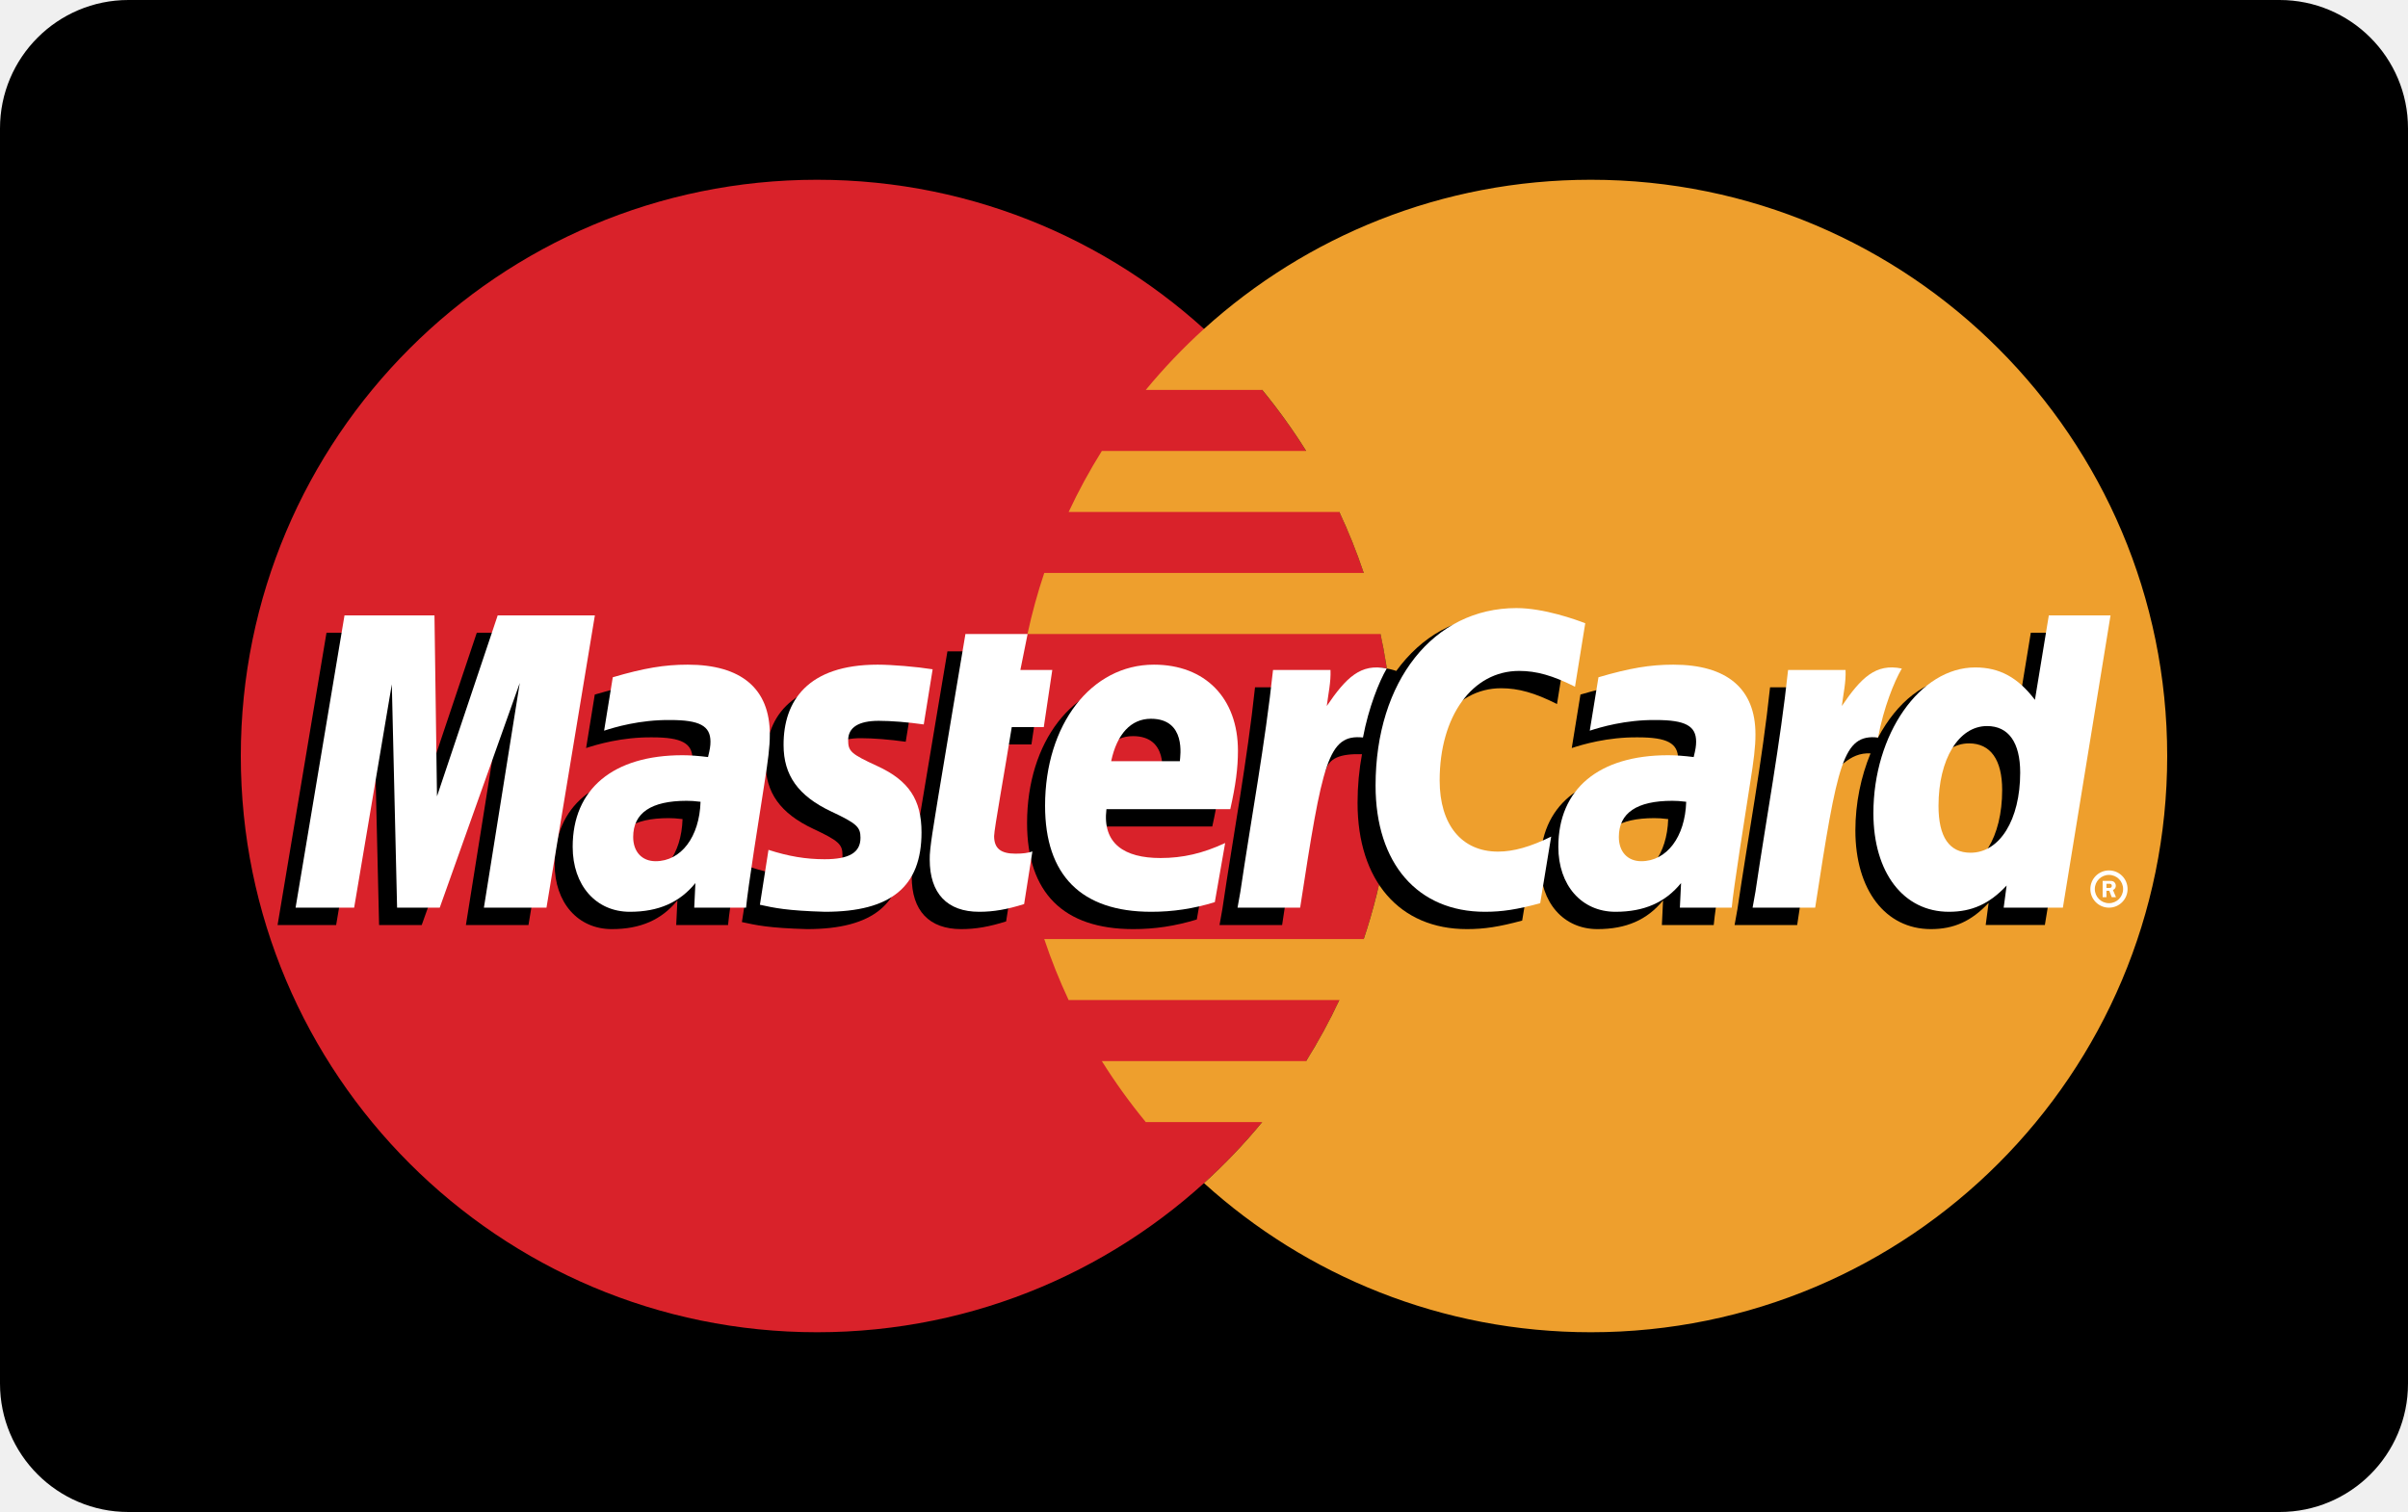
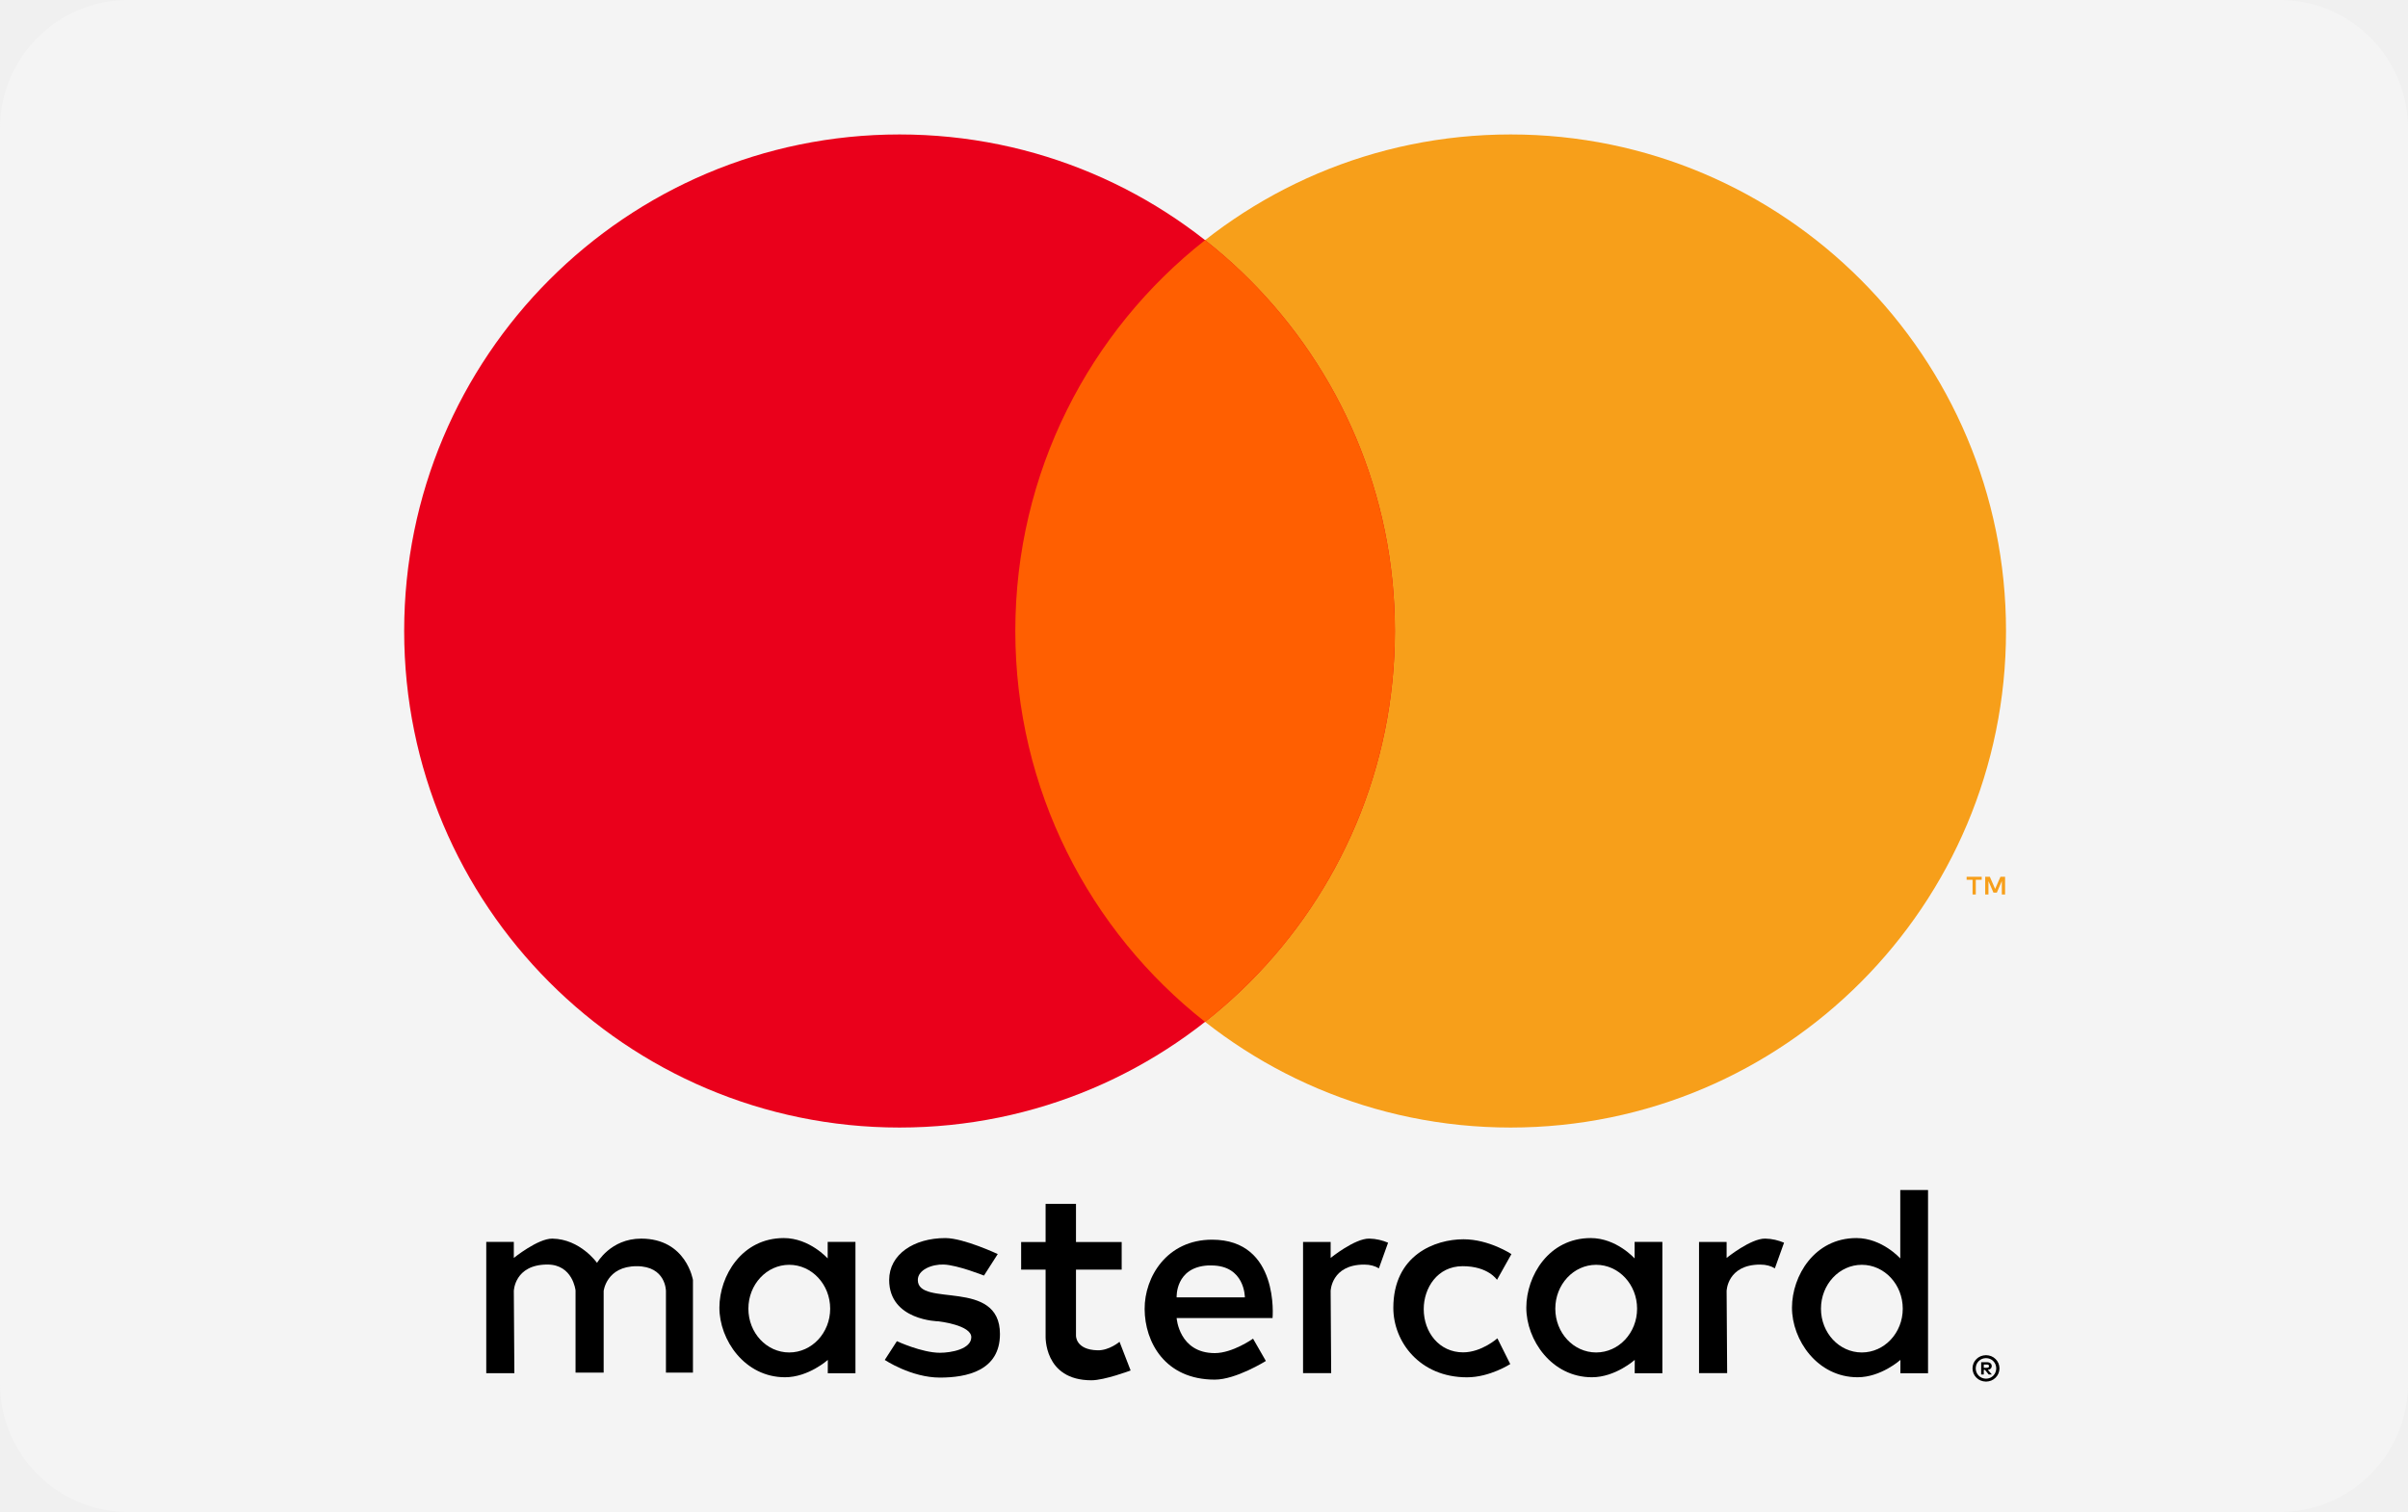
<svg xmlns="http://www.w3.org/2000/svg" width="750px" height="471px" viewBox="0 0 750 471" version="1.1">
  <defs />
  <g id="Page-1" stroke="none" stroke-width="1" fill="none" fill-rule="evenodd">
    <g id="mastercard">
-       <rect id="Rectangle-1" fill="#000000" x="0" y="0" width="750" height="471" rx="40" />
-       <path d="M434.008,235.5 C434.008,334.642 353.637,415.004 254.5,415.004 C155.362,415.004 75,334.642 75,235.5 C75,136.367 155.362,55.996 254.5,55.996 C353.637,55.996 434.008,136.367 434.008,235.5" id="Fill-1" fill="#D9222A" />
-       <path d="M495.492,55.996 C449.113,55.996 406.85,73.592 374.992,102.462 C368.504,108.346 362.446,114.7 356.867,121.458 L393.133,121.458 C398.092,127.487 402.658,133.829 406.817,140.471 L343.183,140.471 C339.371,146.575 335.908,152.917 332.842,159.479 L417.154,159.479 C420.033,165.637 422.575,171.975 424.754,178.483 L325.242,178.483 C323.167,184.675 321.421,191.012 320.025,197.492 L429.967,197.492 C432.604,209.742 434.008,222.458 434.008,235.5 C434.008,255.433 430.754,274.613 424.754,292.521 L325.242,292.521 C327.417,299.033 329.958,305.375 332.837,311.529 L417.154,311.529 C414.079,318.092 410.625,324.433 406.808,330.542 L343.183,330.542 C347.337,337.171 351.913,343.521 356.867,349.538 L393.125,349.538 C387.554,356.308 381.492,362.671 374.996,368.55 C406.854,397.417 449.113,415.004 495.492,415.004 C594.629,415.004 675,334.642 675,235.5 C675,136.371 594.629,55.996 495.492,55.996" id="Fill-2" fill="#EE9F2D" />
-       <path d="M651.075,335.558 C651.075,332.358 653.667,329.758 656.871,329.758 C660.075,329.758 662.667,332.358 662.667,335.558 C662.667,338.758 660.075,341.358 656.871,341.358 C653.667,341.358 651.075,338.758 651.075,335.558 L651.075,335.558 L651.075,335.558 Z M656.871,339.967 C659.304,339.967 661.279,337.992 661.279,335.558 C661.279,333.121 659.304,331.154 656.871,331.154 C654.433,331.154 652.467,333.121 652.467,335.558 C652.467,337.992 654.433,339.967 656.871,339.967 L656.871,339.967 L656.871,339.967 Z M656.088,338.108 L654.9,338.108 L654.9,333.013 L657.05,333.013 C657.5,333.013 657.958,333.013 658.354,333.267 C658.767,333.546 659,334.038 659,334.546 C659,335.117 658.663,335.65 658.117,335.858 L659.054,338.108 L657.738,338.108 L656.958,336.092 L656.088,336.092 L656.088,338.108 L656.088,338.108 Z M656.088,335.217 L656.746,335.217 C656.992,335.217 657.25,335.238 657.471,335.117 C657.667,334.992 657.767,334.758 657.767,334.533 C657.767,334.338 657.646,334.113 657.479,334.017 C657.271,333.888 656.942,333.917 656.721,333.917 L656.088,333.917 L656.088,335.217 L656.088,335.217 Z" id="Fill-3" fill="#000000" />
-       <path d="M212.587,255.154 C210.542,254.917 209.642,254.854 208.237,254.854 C197.192,254.854 191.6,258.642 191.6,266.121 C191.6,270.733 194.329,273.667 198.587,273.667 C206.525,273.667 212.246,266.108 212.587,255.154 L212.587,255.154 L212.587,255.154 Z M226.758,288.15 L210.612,288.15 L210.983,280.475 C206.058,286.542 199.487,289.425 190.558,289.425 C179.996,289.425 172.754,281.175 172.754,269.196 C172.754,251.171 185.35,240.654 206.971,240.654 C209.179,240.654 212.012,240.854 214.912,241.225 C215.517,238.783 215.675,237.738 215.675,236.425 C215.675,231.517 212.279,229.688 203.175,229.688 C193.642,229.579 185.779,231.958 182.55,233.021 C182.754,231.792 185.25,216.363 185.25,216.363 C194.962,213.517 201.367,212.446 208.575,212.446 C225.308,212.446 234.171,219.958 234.154,234.158 C234.187,237.963 233.558,242.658 232.575,248.829 C230.883,259.558 227.254,282.546 226.758,288.15 L226.758,288.15 L226.758,288.15 Z" id="Fill-4" fill="#000000" />
-       <path d="M164.6,288.15 L145.112,288.15 L156.275,218.154 L131.35,288.15 L118.071,288.15 L116.429,218.554 L104.696,288.15 L86.454,288.15 L101.692,197.096 L129.712,197.096 L131.412,248.063 L148.504,197.096 L179.671,197.096 L164.6,288.15" id="Fill-5" fill="#000000" />
-       <path d="M519.575,255.154 C517.538,254.917 516.633,254.854 515.233,254.854 C504.192,254.854 498.6,258.642 498.6,266.121 C498.6,270.733 501.325,273.667 505.583,273.667 C513.521,273.667 519.246,266.108 519.575,255.154 L519.575,255.154 L519.575,255.154 Z M533.758,288.15 L517.613,288.15 L517.979,280.475 C513.054,286.542 506.479,289.425 497.558,289.425 C486.992,289.425 479.758,281.175 479.758,269.196 C479.758,251.171 492.346,240.654 513.971,240.654 C516.179,240.654 519.008,240.854 521.904,241.225 C522.508,238.783 522.667,237.738 522.667,236.425 C522.667,231.517 519.275,229.688 510.171,229.688 C500.638,229.579 492.783,231.958 489.542,233.021 C489.746,231.792 492.25,216.363 492.25,216.363 C501.963,213.517 508.363,212.446 515.563,212.446 C532.304,212.446 541.167,219.958 541.15,234.158 C541.183,237.963 540.554,242.658 539.571,248.829 C537.888,259.558 534.25,282.546 533.758,288.15 L533.758,288.15 L533.758,288.15 Z" id="Fill-6" fill="#000000" />
-       <path d="M313.367,287.025 C308.033,288.704 303.875,289.425 299.367,289.425 C289.404,289.425 283.967,283.7 283.967,273.158 C283.825,269.888 285.4,261.279 286.637,253.421 C287.762,246.504 295.087,202.892 295.087,202.892 L314.458,202.892 L312.196,214.1 L323.896,214.1 L321.254,231.896 L309.512,231.896 C307.262,245.979 304.058,263.521 304.021,265.846 C304.021,269.663 306.058,271.329 310.692,271.329 C312.912,271.329 314.633,271.104 315.946,270.629 L313.367,287.025" id="Fill-7" fill="#000000" />
-       <path d="M372.758,286.425 C366.104,288.458 359.683,289.442 352.879,289.425 C331.196,289.404 319.892,278.079 319.892,256.392 C319.892,231.079 334.271,212.446 353.792,212.446 C369.762,212.446 379.962,222.879 379.962,239.242 C379.962,244.671 379.262,249.971 377.575,257.454 L339,257.454 C337.696,268.196 344.571,272.671 355.837,272.671 C362.771,272.671 369.025,271.242 375.979,268.008 L372.758,286.425 L372.758,286.425 Z M361.871,242.525 C361.979,240.983 363.925,229.308 352.858,229.308 C346.688,229.308 342.275,234.012 340.479,242.525 L361.871,242.525 L361.871,242.525 Z" id="Fill-8" fill="#000000" />
-       <path d="M238.446,237.508 C238.446,246.875 242.987,253.333 253.287,258.183 C261.179,261.892 262.4,262.992 262.4,266.354 C262.4,270.971 258.921,273.054 251.208,273.054 C245.396,273.054 239.987,272.146 233.75,270.133 C233.75,270.133 231.187,286.454 231.071,287.233 C235.5,288.2 239.45,289.096 251.35,289.425 C271.912,289.425 281.408,281.596 281.408,264.675 C281.408,254.5 277.433,248.529 267.671,244.042 C259.5,240.292 258.562,239.454 258.562,235.996 C258.562,231.992 261.8,229.95 268.1,229.95 C271.925,229.95 277.15,230.358 282.1,231.062 L284.875,213.887 C279.829,213.088 272.179,212.446 267.725,212.446 C245.925,212.446 238.379,223.833 238.446,237.508" id="Fill-9" fill="#000000" />
-       <path d="M467.533,214.392 C472.946,214.392 477.992,215.812 484.946,219.312 L488.133,199.55 C485.279,198.429 475.229,191.85 466.717,191.85 C453.675,191.85 442.65,198.321 434.896,209 C423.587,205.254 418.938,212.825 413.238,220.367 L408.175,221.546 C408.558,219.062 408.904,216.596 408.788,214.1 L390.892,214.1 C388.446,237.017 384.113,260.229 380.721,283.175 L379.837,288.15 L399.333,288.15 C402.587,267.008 404.371,253.471 405.454,244.308 L412.796,240.225 C413.892,236.146 417.325,234.767 424.212,234.933 C423.312,239.767 422.829,244.85 422.829,250.117 C422.829,274.342 435.9,289.425 456.879,289.425 C462.283,289.425 466.921,288.713 474.1,286.767 L477.529,266.008 C471.071,269.188 465.771,270.683 460.971,270.683 C449.642,270.683 442.788,262.321 442.788,248.5 C442.788,228.45 452.983,214.392 467.533,214.392" id="Fill-10" fill="#000000" />
-       <path d="M170.208,282.742 L150.717,282.742 L161.887,212.754 L136.962,282.742 L123.679,282.742 L122.037,213.154 L110.304,282.742 L92.062,282.742 L107.3,191.7 L135.321,191.7 L136.108,248.063 L155.012,191.7 L185.279,191.7 L170.208,282.742" id="Fill-12" fill="#FFFFFF" />
-       <path d="M632.521,197.096 L628.2,223.404 C622.871,216.392 617.146,211.317 609.588,211.317 C599.754,211.317 590.804,218.771 584.946,229.742 C576.788,228.05 568.35,225.179 568.35,225.179 L568.346,225.246 C569.004,219.113 569.267,215.371 569.208,214.1 L551.308,214.1 C548.871,237.017 544.538,260.229 541.15,283.175 L540.258,288.15 L559.75,288.15 C562.383,271.054 564.4,256.858 565.883,245.6 C572.542,239.583 575.875,234.333 582.604,234.683 C579.625,241.888 577.879,250.188 577.879,258.7 C577.879,277.213 587.246,289.425 601.413,289.425 C608.554,289.425 614.033,286.963 619.379,281.254 L618.467,288.138 L636.9,288.138 L651.742,197.096 L632.521,197.096 L632.521,197.096 Z M608.15,271.038 C601.517,271.038 598.167,266.129 598.167,256.442 C598.167,241.888 604.438,231.567 613.279,231.567 C619.975,231.567 623.6,236.671 623.6,246.075 C623.6,260.754 617.229,271.038 608.15,271.038 L608.15,271.038 L608.15,271.038 Z" id="Fill-11" fill="#000000" />
-       <path d="M218.192,249.758 C216.15,249.521 215.246,249.458 213.846,249.458 C202.8,249.458 197.212,253.246 197.212,260.725 C197.212,265.329 199.942,268.271 204.192,268.271 C212.137,268.271 217.858,260.713 218.192,249.758 L218.192,249.758 L218.192,249.758 Z M232.371,282.742 L216.225,282.742 L216.592,275.079 C211.671,281.133 205.092,284.029 196.171,284.029 C185.604,284.029 178.367,275.779 178.367,263.8 C178.367,245.767 190.958,235.258 212.583,235.258 C214.792,235.258 217.625,235.458 220.521,235.829 C221.125,233.387 221.283,232.342 221.283,231.021 C221.283,226.113 217.892,224.292 208.787,224.292 C199.25,224.183 191.392,226.562 188.158,227.613 C188.362,226.387 190.858,210.975 190.858,210.975 C200.567,208.117 206.979,207.046 214.179,207.046 C230.917,207.046 239.783,214.562 239.767,228.75 C239.796,232.571 239.162,237.262 238.183,243.425 C236.496,254.15 232.862,277.15 232.371,282.742 L232.371,282.742 L232.371,282.742 Z" id="Fill-13" fill="#FFFFFF" />
-       <path d="M493.746,194.15 L490.554,213.917 C483.604,210.421 478.554,208.996 473.146,208.996 C458.596,208.996 448.396,223.054 448.396,243.104 C448.396,256.925 455.254,265.283 466.579,265.283 C471.379,265.283 476.675,263.792 483.133,260.608 L479.713,281.358 C472.529,283.317 467.896,284.029 462.488,284.029 C441.512,284.029 428.438,268.946 428.438,244.721 C428.438,212.171 446.496,189.421 472.325,189.421 C480.833,189.421 490.888,193.029 493.746,194.15" id="Fill-14" fill="#FFFFFF" />
-       <path d="M525.188,249.758 C523.146,249.521 522.246,249.458 520.842,249.458 C509.8,249.458 504.208,253.246 504.208,260.725 C504.208,265.329 506.938,268.271 511.192,268.271 C519.129,268.271 524.854,260.713 525.188,249.758 L525.188,249.758 L525.188,249.758 Z M539.367,282.742 L523.217,282.742 L523.588,275.079 C518.663,281.133 512.088,284.029 503.167,284.029 C492.604,284.029 485.363,275.779 485.363,263.8 C485.363,245.767 497.958,235.258 519.575,235.258 C521.788,235.258 524.617,235.458 527.517,235.829 C528.117,233.387 528.279,232.342 528.279,231.021 C528.279,226.113 524.888,224.292 515.783,224.292 C506.25,224.183 498.388,226.562 495.154,227.613 C495.358,226.387 497.858,210.975 497.858,210.975 C507.567,208.117 513.975,207.046 521.175,207.046 C537.917,207.046 546.779,214.562 546.758,228.75 C546.792,232.571 546.163,237.262 545.179,243.425 C543.496,254.15 539.854,277.15 539.367,282.742 L539.367,282.742 L539.367,282.742 Z" id="Fill-15" fill="#FFFFFF" />
-       <path d="M318.975,281.621 C313.637,283.3 309.479,284.029 304.975,284.029 C295.012,284.029 289.575,278.304 289.575,267.763 C289.437,264.483 291.012,255.883 292.25,248.025 C293.371,241.1 300.696,197.492 300.696,197.492 L320.062,197.492 L317.804,208.704 L327.746,208.704 L325.1,226.492 L315.125,226.492 C312.875,240.583 309.662,258.113 309.629,260.442 C309.629,264.271 311.671,265.925 316.3,265.925 C318.521,265.925 320.237,265.708 321.554,265.233 L318.975,281.621" id="Fill-16" fill="#FFFFFF" />
-       <path d="M378.367,281.029 C371.717,283.063 365.288,284.042 358.488,284.029 C336.804,284.008 325.5,272.683 325.5,250.996 C325.5,225.675 339.879,207.046 359.4,207.046 C375.371,207.046 385.571,217.475 385.571,233.846 C385.571,239.279 384.871,244.579 383.188,252.058 L344.613,252.058 C343.308,262.8 350.183,267.279 361.45,267.279 C368.379,267.279 374.637,265.846 381.587,262.604 L378.367,281.029 L378.367,281.029 Z M367.475,237.117 C367.592,235.579 369.533,223.9 358.462,223.9 C352.296,223.9 347.883,228.617 346.087,237.117 L367.475,237.117 L367.475,237.117 Z" id="Fill-17" fill="#FFFFFF" />
-       <path d="M244.054,232.113 C244.054,241.479 248.596,247.929 258.896,252.788 C266.787,256.496 268.008,257.6 268.008,260.958 C268.008,265.575 264.525,267.658 256.821,267.658 C251.004,267.658 245.596,266.75 239.354,264.738 C239.354,264.738 236.8,281.058 236.683,281.838 C241.104,282.804 245.058,283.688 256.958,284.029 C277.525,284.029 287.017,276.2 287.017,259.283 C287.017,249.104 283.046,243.133 273.279,238.646 C265.112,234.887 264.167,234.062 264.167,230.6 C264.167,226.6 267.412,224.542 273.708,224.542 C277.529,224.542 282.754,224.963 287.712,225.667 L290.483,208.488 C285.442,207.688 277.792,207.046 273.337,207.046 C251.533,207.046 243.992,218.425 244.054,232.113" id="Fill-18" fill="#FFFFFF" />
-       <path d="M642.508,282.742 L624.071,282.742 L624.988,275.85 C619.642,281.567 614.163,284.029 607.021,284.029 C592.854,284.029 583.492,271.817 583.492,253.304 C583.492,228.675 598.013,207.912 615.2,207.912 C622.758,207.912 628.479,211 633.804,218.008 L638.129,191.7 L657.35,191.7 L642.508,282.742 L642.508,282.742 Z M613.763,265.633 C622.838,265.633 629.213,255.35 629.213,240.679 C629.213,231.275 625.583,226.171 618.888,226.171 C610.05,226.171 603.771,236.488 603.771,251.046 C603.771,260.733 607.129,265.633 613.763,265.633 L613.763,265.633 L613.763,265.633 Z" id="Fill-19" fill="#FFFFFF" />
-       <path d="M556.921,208.704 C554.479,231.621 550.146,254.833 546.758,277.767 L545.867,282.742 L565.358,282.742 C572.329,237.467 574.017,228.625 584.946,229.733 C586.688,220.467 589.929,212.35 592.346,208.254 C584.183,206.554 579.625,211.167 573.658,219.929 C574.129,216.142 574.992,212.463 574.821,208.704 L556.921,208.704" id="Fill-20" fill="#FFFFFF" />
-       <path d="M396.5,208.704 C394.054,231.621 389.721,254.833 386.333,277.767 L385.446,282.742 L404.946,282.742 C411.908,237.467 413.592,228.625 424.517,229.733 C426.267,220.467 429.508,212.35 431.917,208.254 C423.762,206.554 419.2,211.167 413.238,219.929 C413.708,216.142 414.562,212.463 414.4,208.704 L396.5,208.704" id="Fill-21" fill="#FFFFFF" />
-       <path d="M651.067,276.946 C651.067,273.733 653.663,271.146 656.863,271.146 C660.067,271.146 662.658,273.733 662.658,276.946 C662.658,280.142 660.067,282.742 656.863,282.742 C653.663,282.742 651.067,280.142 651.067,276.946 L651.067,276.946 L651.067,276.946 Z M656.863,281.35 C659.3,281.35 661.267,279.375 661.267,276.946 C661.267,274.513 659.3,272.538 656.863,272.538 C654.429,272.538 652.454,274.513 652.454,276.946 C652.454,279.375 654.429,281.35 656.863,281.35 L656.863,281.35 L656.863,281.35 Z M656.079,279.479 L654.892,279.479 L654.892,274.396 L657.046,274.396 C657.492,274.396 657.954,274.404 658.342,274.65 C658.758,274.933 658.996,275.417 658.996,275.925 C658.996,276.5 658.658,277.038 658.108,277.242 L659.05,279.479 L657.729,279.479 L656.95,277.471 L656.079,277.471 L656.079,279.479 L656.079,279.479 Z M656.079,276.6 L656.733,276.6 C656.979,276.6 657.246,276.617 657.463,276.5 C657.658,276.375 657.758,276.138 657.758,275.913 C657.758,275.725 657.642,275.5 657.471,275.388 C657.267,275.271 656.929,275.304 656.708,275.304 L656.079,275.304 L656.079,276.6 L656.079,276.6 Z" id="Fill-22" fill="#FFFFFF" />
+       <g id="Page-1">
+         <g id="mastercard">
+           <rect id="Rectangle-1" fill="#F4F4F4" x="0" y="0" width="750" height="471" rx="40" />
+           <g id="Group" transform="translate(125, 41)">
+             <g id="g3115" transform="translate(0.719997, 0.850862)">
+               <g id="g3110">
+                 <path d="M499.077,154.71 C499.077,240.135 430,309.386 344.789,309.386 C259.578,309.386 190.501,240.135 190.501,154.71 C190.501,69.284 259.578,0.033 344.789,0.033 C430,0.033 499.077,69.284 499.077,154.71 L499.077,154.71 Z" id="path2997" fill="#F79F1A" />
+                 <path d="M308.739,154.71 C308.739,240.135 239.662,309.386 154.452,309.386 C69.241,309.386 0.164,240.135 0.164,154.71 C0.164,69.284 69.241,0.033 154.452,0.033 C239.662,0.033 308.739,69.284 308.739,154.71 L308.739,154.71 Z" id="path2995" fill="#EA001B" />
+                 <path d="M249.621,32.947 C213.621,61.264 190.513,105.265 190.513,154.695 C190.513,204.125 213.621,248.161 249.621,276.477 C285.62,248.161 308.728,204.125 308.728,154.695 C308.728,105.265 285.62,61.264 249.621,32.947 L249.621,32.947 Z" id="path2999" fill="#FF5F01" />
+               </g>
+               <g id="g3043" transform="translate(486.0494, 230.8377)" fill="#F79F1A">
+                 <g id="text3045">
+                   <path d="M12.739,5.944 L12.739,0.423 L11.298,0.423 L9.641,4.22 L7.984,0.423 L6.543,0.423 L6.543,5.944 L7.56,5.944 L7.56,1.78 L9.114,5.369 L10.168,5.369 L11.722,1.77 L11.722,5.944 L12.739,5.944 Z M3.615,5.944 L3.615,1.365 L5.461,1.365 L5.461,0.432 L0.763,0.432 L0.763,1.365 L2.608,1.365 L2.608,5.944 L3.615,5.944 Z" id="path3057" />
+                 </g>
+               </g>
+             </g>
+             <g id="svg2985" transform="translate(24.86268, 328.2109)" fill="#000000">
+               <g id="g3125" transform="translate(0.719997, 0.850862)">
+                 <g id="g3093" transform="translate(0.840932, 0.584648)">
+                   <g id="g3081">
+                     <path d="M8.782,57.107 L0.027,57.107 L0.027,16.224 L8.611,16.224 L8.611,21.206 C8.611,21.206 16.15,15.118 20.628,15.194 C29.334,15.342 34.533,22.752 34.533,22.752 C34.533,22.752 38.75,15.194 48.266,15.194 C62.339,15.194 64.403,28.077 64.403,28.077 L64.403,56.936 L55.991,56.936 L55.991,31.513 C55.991,31.513 56.022,23.783 46.893,23.783 C37.453,23.783 36.593,31.513 36.593,31.513 L36.593,56.936 L27.838,56.936 L27.838,31.341 C27.838,31.341 26.997,23.267 19.083,23.267 C8.804,23.267 8.611,31.513 8.611,31.513 L8.782,57.107 Z" id="path3006" />
+                     <path d="M275.036,15.188 C270.558,15.112 263.02,21.2 263.02,21.2 L263.02,16.229 L254.427,16.229 L254.427,57.103 L263.188,57.103 L263.02,31.511 C263.02,31.511 263.214,23.282 273.492,23.282 C275.401,23.282 276.883,23.745 278.057,24.458 L278.057,24.424 L280.91,16.465 C279.188,15.74 277.23,15.226 275.036,15.188 L275.036,15.188 Z" id="path3008" />
+                     <path d="M398.367,15.188 C393.889,15.112 386.351,21.2 386.351,21.2 L386.351,16.229 L377.758,16.229 L377.758,57.103 L386.518,57.103 L386.351,31.511 C386.351,31.511 386.544,23.282 396.823,23.282 C398.732,23.282 400.214,23.745 401.388,24.458 L401.388,24.424 L404.241,16.465 C402.519,15.74 400.561,15.226 398.367,15.188 L398.367,15.188 Z" id="path3013" />
+                     <path d="M92.713,15.02 C79.61,15.02 72.676,26.804 72.641,36.649 C72.605,46.741 80.535,58.379 93.082,58.379 C100.402,58.379 106.415,52.972 106.415,52.972 L106.399,57.137 L115.017,57.137 L115.017,16.213 L106.369,16.213 L106.369,21.368 C106.369,21.368 100.722,15.02 92.713,15.02 L92.713,15.02 Z M94.391,23.35 C101.431,23.35 107.145,29.477 107.145,37.019 C107.145,44.561 101.431,50.655 94.391,50.655 C87.351,50.655 81.67,44.561 81.67,37.019 C81.67,29.477 87.351,23.35 94.391,23.35 L94.391,23.35 Z" id="path3015" />
+                     <path d="M344.037,15.02 C330.934,15.02 324,26.804 323.965,36.649 C323.929,46.741 331.859,58.379 344.406,58.379 C351.726,58.379 357.739,52.972 357.739,52.972 L357.723,57.137 L366.341,57.137 L366.341,16.213 L357.693,16.213 L357.693,21.368 C357.693,21.368 352.046,15.02 344.037,15.02 L344.037,15.02 Z M345.715,23.35 C352.755,23.35 358.469,29.477 358.469,37.019 C358.469,44.561 352.755,50.655 345.715,50.655 C338.675,50.655 332.994,44.561 332.994,37.019 C332.994,29.477 338.675,23.35 345.715,23.35 L345.715,23.35 Z" id="path3020" />
+                     <path d="M426.781,15.02 C413.679,15.02 406.745,26.804 406.71,36.649 C406.674,46.741 414.603,58.379 427.151,58.379 C434.47,58.379 440.484,52.972 440.484,52.972 L440.468,57.137 L449.086,57.137 L449.086,0.059 L440.438,0.059 L440.438,21.368 C440.438,21.368 434.79,15.02 426.781,15.02 L426.781,15.02 Z M428.46,23.35 C435.499,23.35 441.214,29.477 441.214,37.019 C441.214,44.561 435.499,50.655 428.46,50.655 C421.42,50.655 415.739,44.561 415.739,37.019 C415.739,29.477 421.42,23.35 428.46,23.35 L428.46,23.35 Z" id="path3022" />
+                     <path d="M141.311,58.481 C132.385,58.481 124.144,52.985 124.144,52.985 L127.921,47.144 C127.921,47.144 135.718,50.752 141.311,50.752 C144.945,50.752 151.023,49.577 151.096,45.942 C151.174,42.099 140.882,40.96 140.882,40.96 C140.882,40.96 125.518,40.751 125.518,28.077 C125.518,20.107 133.191,15.022 143.028,15.022 C148.712,15.022 159.336,20.004 159.336,20.004 L155.045,26.703 C155.045,26.703 146.841,23.423 142.513,23.267 C138.858,23.136 134.444,24.887 134.444,28.077 C134.444,36.745 160.023,27.402 160.023,44.911 C160.023,56.398 149.606,58.481 141.311,58.481 L141.311,58.481 Z" id="path3024" />
+                     <path d="M174.241,4.374 L174.241,16.263 L166.622,16.263 L166.622,24.861 L174.241,24.861 L174.241,45.415 C174.241,45.415 173.567,59.32 188.506,59.32 C192.637,59.32 200.724,56.263 200.724,56.263 L197.267,47.33 C197.267,47.33 194.051,50.075 190.419,49.983 C183.515,49.809 183.706,45.382 183.706,45.382 L183.706,24.861 L197.938,24.861 L197.938,16.263 L183.706,16.263 L183.706,4.374 L174.241,4.374 L174.241,4.374 Z" id="path3026" />
+                     <path d="M226.099,15.524 C212.049,15.524 205.029,27.103 205.087,37.153 C205.146,47.488 211.479,59.118 226.938,59.118 C233.554,59.118 242.847,53.308 242.847,53.308 L238.853,46.356 C238.853,46.356 232.512,50.856 226.938,50.856 C215.778,50.856 215.056,39.941 215.056,39.941 L244.928,39.941 C244.928,39.941 247.157,15.524 226.099,15.524 L226.099,15.524 Z M224.823,23.551 C225.154,23.532 225.51,23.551 225.864,23.551 C236.377,23.551 236.302,33.492 236.302,33.492 L215.056,33.492 C215.056,33.492 214.553,24.135 224.823,23.551 L224.823,23.551 Z" id="path3034" />
+                     <path d="M314.955,46.25 L318.961,54.267 C318.961,54.267 312.612,58.397 305.487,58.397 C290.736,58.397 282.545,47.288 282.545,36.776 C282.545,20.256 295.58,15.399 304.394,15.399 C312.395,15.399 319.325,20.014 319.325,20.014 L314.834,28.031 C314.834,28.031 312.111,23.78 304.152,23.78 C296.206,23.78 292.013,30.635 292.013,37.141 C292.013,44.431 296.893,50.623 304.273,50.623 C310.062,50.623 314.955,46.25 314.955,46.25 L314.955,46.25 Z" id="path3037" />
+                   </g>
+                   <g id="g3064" transform="translate(462.4533, 51.38724)">
+                     <g id="text3066">
+                       <path d="M4.701,0.11 C3.488,0.14 2.489,0.542 1.704,1.318 C0.918,2.093 0.512,3.063 0.484,4.229 C0.512,5.385 0.918,6.353 1.704,7.132 C2.489,7.911 3.488,8.317 4.701,8.347 C5.887,8.317 6.873,7.911 7.661,7.132 C8.449,6.353 8.858,5.385 8.888,4.229 C8.859,3.063 8.451,2.093 7.665,1.318 C6.879,0.542 5.891,0.14 4.701,0.11 L4.701,0.11 Z M4.701,7.439 C3.777,7.416 3.015,7.103 2.415,6.5 C1.815,5.897 1.504,5.14 1.483,4.229 C1.504,3.314 1.815,2.557 2.415,1.959 C3.015,1.36 3.777,1.05 4.701,1.029 C5.606,1.05 6.356,1.36 6.952,1.959 C7.548,2.557 7.857,3.314 7.879,4.229 C7.857,5.14 7.548,5.897 6.952,6.5 C6.356,7.103 5.606,7.416 4.701,7.439 L4.701,7.439 Z M4.943,2.301 L3.178,2.301 L3.178,6.127 L3.995,6.127 L3.995,4.693 L4.368,4.693 L5.529,6.127 L6.507,6.127 L5.256,4.683 C5.647,4.634 5.947,4.507 6.158,4.303 C6.368,4.099 6.475,3.839 6.477,3.522 C6.474,3.144 6.341,2.847 6.077,2.631 C5.813,2.415 5.435,2.305 4.943,2.301 L4.943,2.301 Z M4.933,3.017 C5.153,3.018 5.325,3.06 5.449,3.145 C5.574,3.23 5.637,3.355 5.64,3.522 C5.637,3.694 5.574,3.822 5.449,3.908 C5.325,3.994 5.153,4.037 4.933,4.037 L3.995,4.037 L3.995,3.017 L4.933,3.017 Z" id="path3078" />
+                     </g>
+                   </g>
+                 </g>
+               </g>
+             </g>
+           </g>
+         </g>
+       </g>
    </g>
  </g>
</svg>
